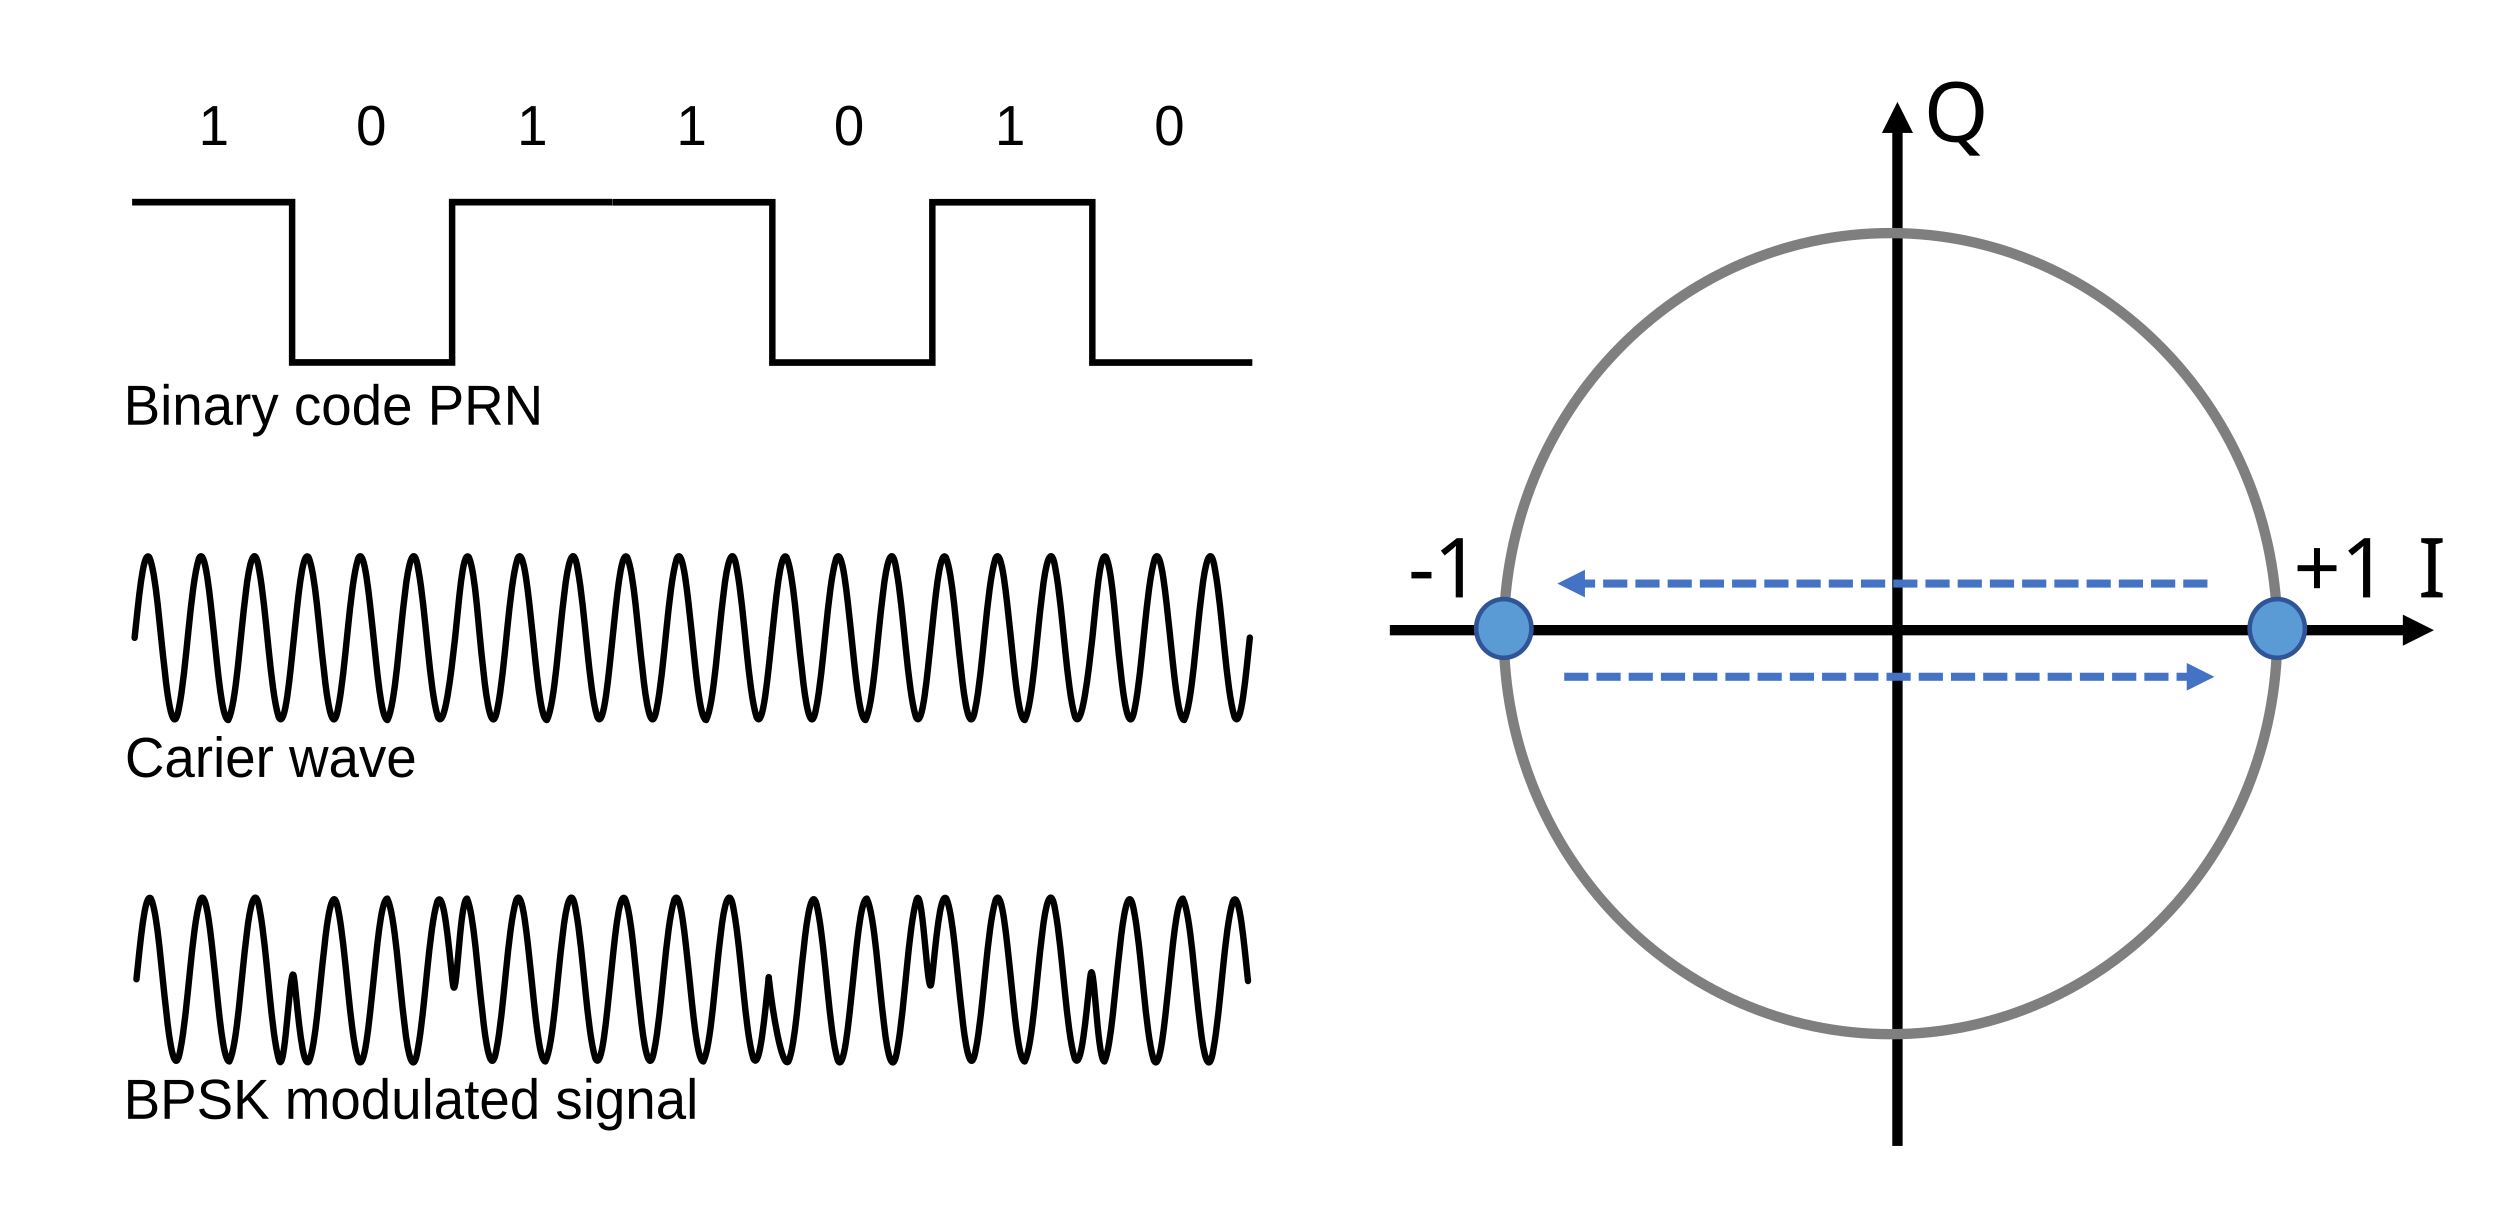
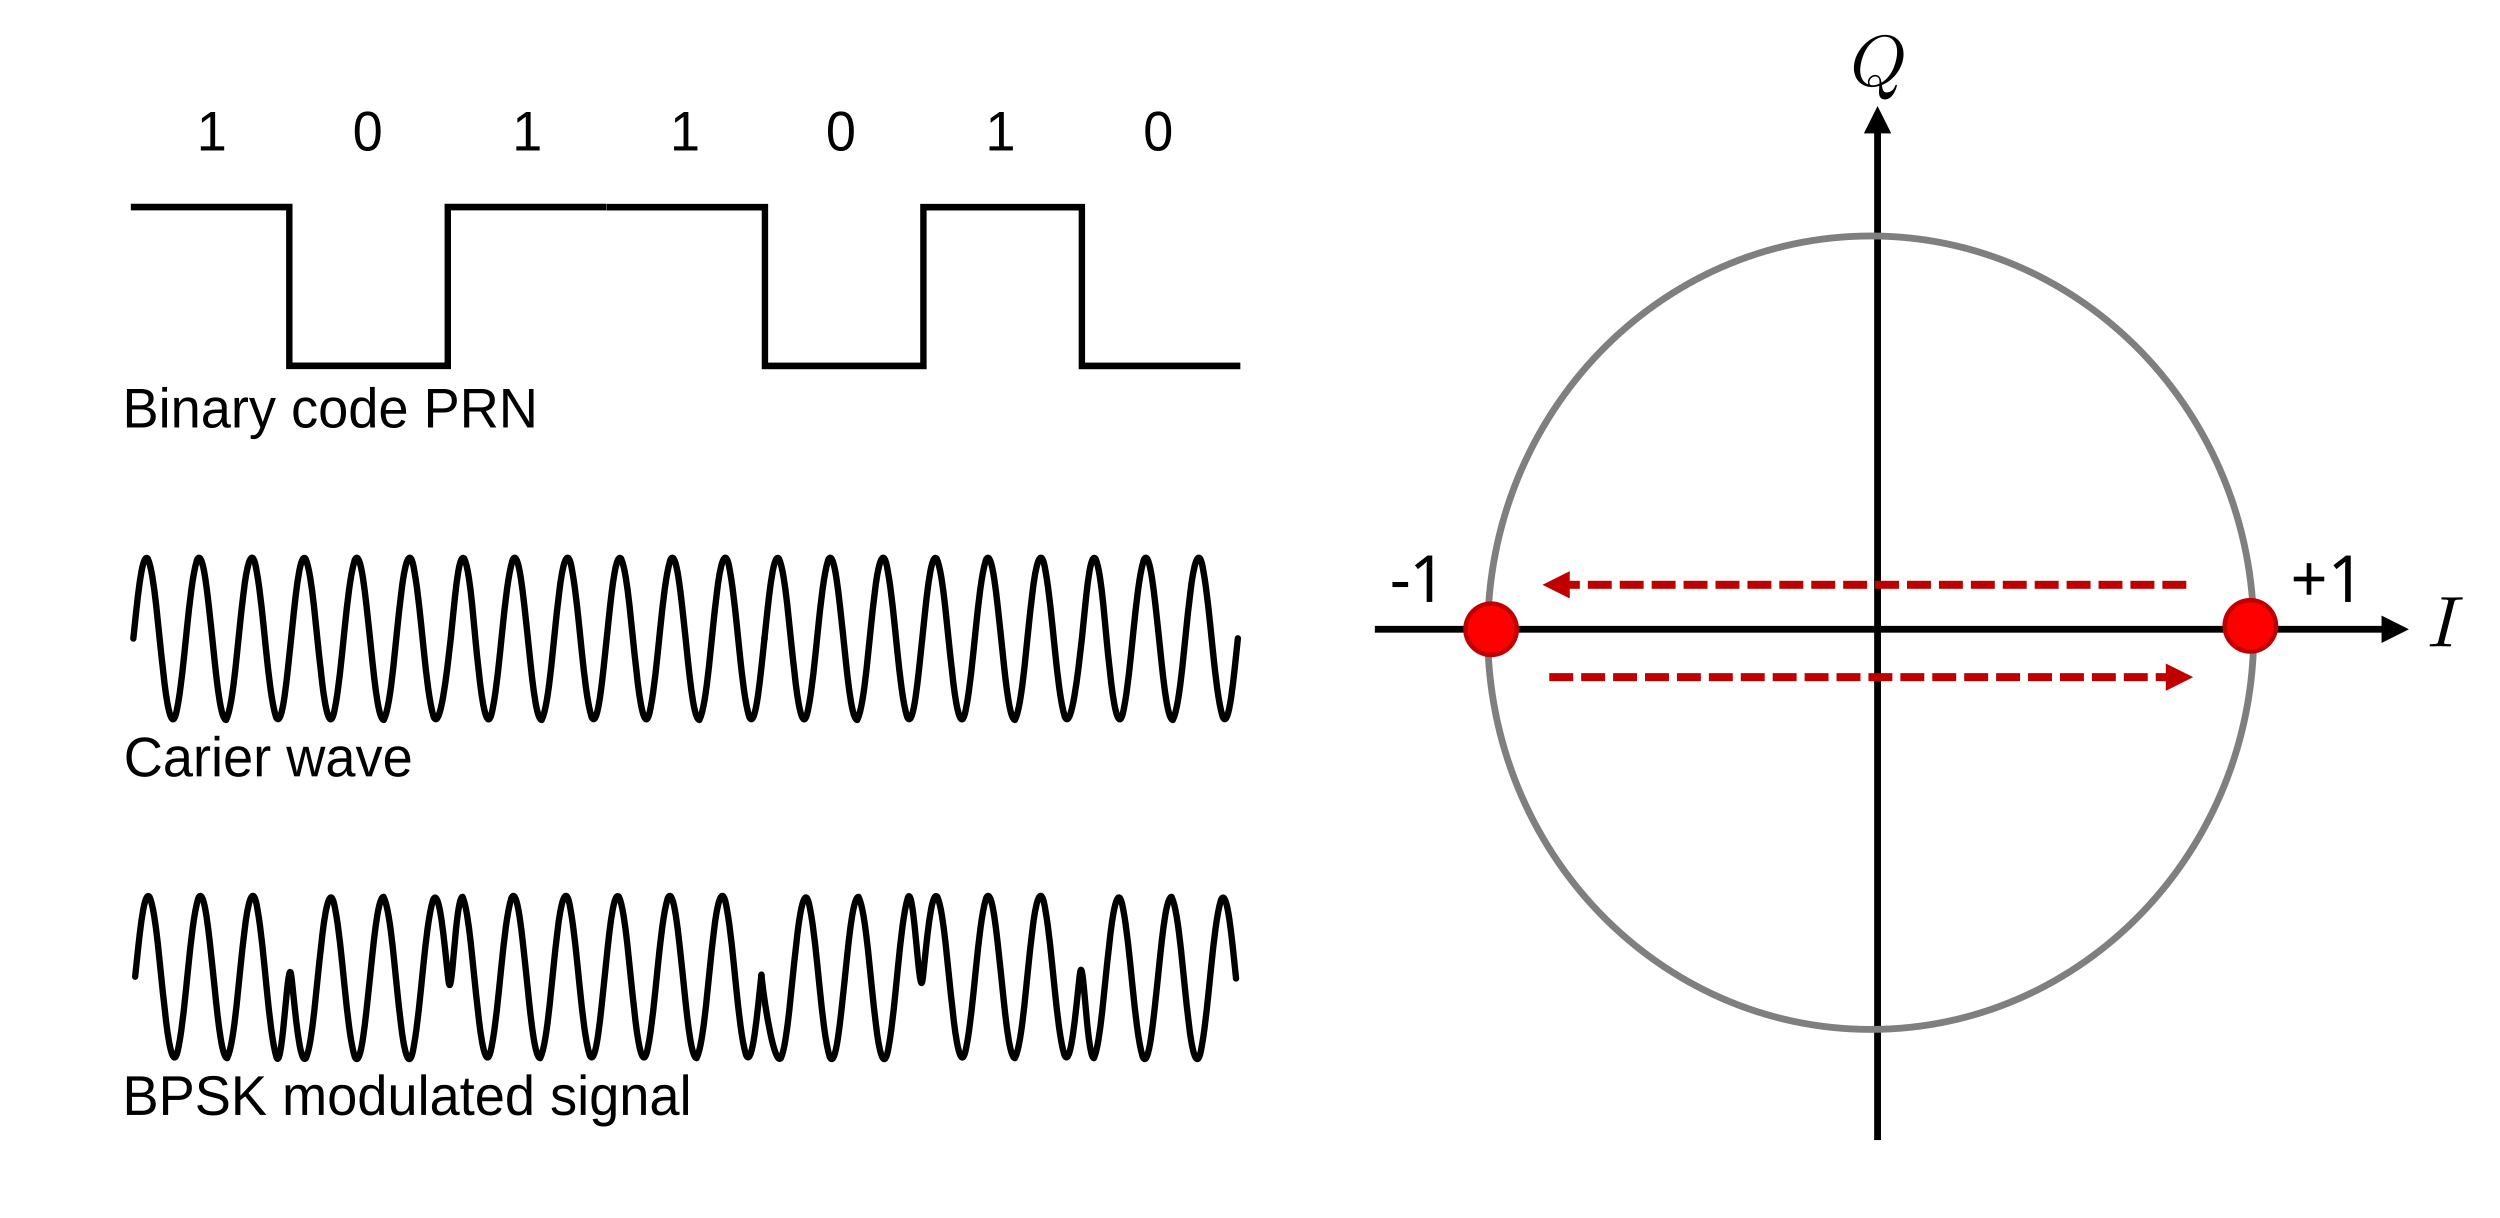
- <svg xmlns="http://www.w3.org/2000/svg" width="724" height="354" overflow="hidden">
+ <svg xmlns="http://www.w3.org/2000/svg" width="731" height="356" overflow="hidden">
  <defs>
    <clipPath id="clip0">
-       <rect x="224" y="21" width="724" height="354" />
+       <rect x="224" y="19" width="731" height="356" />
    </clipPath>
    <clipPath id="clip1">
      <rect x="225" y="21" width="397" height="354" />
    </clipPath>
    <clipPath id="clip2">
      <rect x="225" y="21" width="397" height="354" />
    </clipPath>
    <clipPath id="clip3">
      <rect x="225" y="21" width="397" height="354" />
    </clipPath>
  </defs>
-   <g clip-path="url(#clip0)" transform="translate(-224 -21)">
-     <path d="M1.5-5.20833e-07 1.5 294.862-1.5 294.862-1.5 5.20833e-07ZM4.5 293.362 0 302.362-4.5 293.362Z" transform="matrix(6.12323e-17 1 1 -6.12323e-17 626.5 203.5)" />
-     <path d="M1.5-5.20833e-07 1.5 294.862-1.5 294.862-1.5 5.20833e-07ZM4.5 293.362 0 302.362-4.5 293.362Z" transform="matrix(1 0 0 -1 773.5 352.862)" />
-     <path d="M659.5 204.5C659.5 140.435 709.644 88.5 771.5 88.5 833.356 88.5 883.5 140.435 883.5 204.5 883.5 268.565 833.356 320.5 771.5 320.5 709.644 320.5 659.5 268.565 659.5 204.5Z" stroke="#7F7F7F" stroke-width="3" stroke-miterlimit="8" fill="none" fill-rule="evenodd" />
-     <path d="M875.5 203C875.5 198.306 879.082 194.5 883.5 194.5 887.918 194.5 891.5 198.306 891.5 203 891.5 207.694 887.918 211.5 883.5 211.5 879.082 211.5 875.5 207.694 875.5 203Z" stroke="#2F5597" stroke-width="1.333" stroke-miterlimit="8" fill="#5B9BD5" fill-rule="evenodd" />
-     <path d="M651.5 203C651.5 198.306 655.082 194.5 659.5 194.5 663.918 194.5 667.5 198.306 667.5 203 667.5 207.694 663.918 211.5 659.5 211.5 655.082 211.5 651.5 207.694 651.5 203Z" stroke="#2F5597" stroke-width="1.333" stroke-miterlimit="8" fill="#5B9BD5" fill-rule="evenodd" />
-     <text font-family="Calibri,Calibri_MSFontService,sans-serif" font-weight="400" font-size="24" transform="translate(888.162 194)">+1<tspan font-size="24" x="-256.37" y="0">-</tspan>
-       <tspan font-size="24" x="-249.037" y="0">1</tspan>
-       <tspan font-size="24" x="36.076" y="0">I</tspan>
-       <tspan font-size="24" x="-107.033" y="-132">Q</tspan>
+   <g clip-path="url(#clip0)" transform="translate(-224 -19)">
+     <path d="M1-3.47222e-07 1 295.695-1 295.695-1 3.47222e-07ZM4 294.362 0 302.362-4 294.362Z" transform="matrix(6.12323e-17 1 1 -6.12323e-17 626 203)" />
+     <path d="M1-3.47222e-07 1 295.695-1 295.695-1 3.47222e-07ZM4 294.362 0 302.362-4 294.362Z" transform="matrix(1 0 0 -1 773 352.362)" />
+     <path d="M659 204C659 139.935 709.144 88 771 88 832.856 88 883 139.935 883 204 883 268.065 832.856 320 771 320 709.144 320 659 268.065 659 204Z" stroke="#7F7F7F" stroke-width="2" stroke-miterlimit="8" fill="none" fill-rule="evenodd" />
+     <path d="M874.5 202C874.5 197.858 877.858 194.5 882 194.5 886.142 194.5 889.5 197.858 889.5 202 889.5 206.142 886.142 209.5 882 209.5 877.858 209.5 874.5 206.142 874.5 202Z" stroke="#C00000" stroke-width="1.333" stroke-miterlimit="8" fill="#FF0000" fill-rule="evenodd" />
+     <path d="M652.5 203C652.5 198.858 655.858 195.5 660 195.5 664.142 195.5 667.5 198.858 667.5 203 667.5 207.142 664.142 210.5 660 210.5 655.858 210.5 652.5 207.142 652.5 203Z" stroke="#C00000" stroke-width="1.333" stroke-miterlimit="8" fill="#FF0000" fill-rule="evenodd" />
+     <text font-family="Calibri,Calibri_MSFontService,sans-serif" font-weight="400" font-size="19" transform="translate(893.739 195)">+1<tspan font-size="19" x="-263.36" y="0">-</tspan>
+       <tspan font-size="19" x="-257.694" y="0">1</tspan>
+       <tspan font-family="Cambria Math,Cambria Math_MSFontService,sans-serif" font-size="21" x="39.959" y="13">𝐼</tspan>
+       <tspan font-family="Cambria Math,Cambria Math_MSFontService,sans-serif" font-size="21" x="-128.697" y="-151">𝑄</tspan>
    </text>
-     <path d="M677 215.833 684 215.833 684 218.167 677 218.167ZM686.333 215.833 693.333 215.833 693.333 218.167 686.333 218.167ZM695.667 215.833 702.667 215.833 702.667 218.167 695.667 218.167ZM705 215.833 712 215.833 712 218.167 705 218.167ZM714.333 215.833 721.333 215.833 721.333 218.167 714.333 218.167ZM723.667 215.833 730.667 215.833 730.667 218.167 723.667 218.167ZM733 215.833 740 215.833 740 218.167 733 218.167ZM742.333 215.833 749.333 215.833 749.333 218.167 742.333 218.167ZM751.667 215.833 758.667 215.833 758.667 218.167 751.667 218.167ZM761 215.833 768 215.833 768 218.167 761 218.167ZM770.333 215.833 777.333 215.833 777.333 218.167 770.333 218.167ZM779.667 215.833 786.667 215.833 786.667 218.167 779.667 218.167ZM789 215.833 796 215.833 796 218.167 789 218.167ZM798.333 215.833 805.333 215.833 805.333 218.167 798.333 218.167ZM807.667 215.833 814.667 215.833 814.667 218.167 807.667 218.167ZM817 215.833 824 215.833 824 218.167 817 218.167ZM826.333 215.833 833.333 215.833 833.333 218.167 826.333 218.167ZM835.667 215.833 842.667 215.833 842.667 218.167 835.667 218.167ZM845 215.833 852 215.833 852 218.167 845 218.167ZM854.333 215.833 858.611 215.833 858.611 218.167 854.333 218.167ZM857.277 213 865.277 217 857.277 221Z" fill="#4472C4" />
-     <path d="M6.50554e-07-1.167 7-1.167 7 1.167-6.50554e-07 1.167ZM9.333-1.167 16.333-1.167 16.333 1.167 9.333 1.167ZM18.667-1.167 25.667-1.167 25.667 1.167 18.667 1.167ZM28-1.167 35-1.167 35 1.167 28 1.167ZM37.333-1.167 44.333-1.167 44.333 1.167 37.333 1.167ZM46.667-1.167 53.667-1.167 53.667 1.167 46.667 1.167ZM56-1.167 63-1.167 63 1.167 56 1.167ZM65.333-1.167 72.333-1.167 72.333 1.167 65.333 1.167ZM74.667-1.167 81.667-1.167 81.667 1.167 74.667 1.167ZM84-1.167 91-1.167 91 1.167 84 1.167ZM93.333-1.167 100.333-1.167 100.333 1.167 93.333 1.167ZM102.667-1.167 109.667-1.167 109.667 1.167 102.667 1.167ZM112-1.167 119-1.167 119 1.167 112 1.167ZM121.333-1.167 128.333-1.167 128.333 1.167 121.333 1.167ZM130.667-1.167 137.667-1.167 137.667 1.167 130.667 1.167ZM140-1.167 147-1.167 147 1.167 140 1.167ZM149.333-1.167 156.333-1.167 156.333 1.167 149.333 1.167ZM158.667-1.167 165.667-1.167 165.667 1.167 158.667 1.167ZM168-1.167 175-1.167 175 1.167 168 1.167ZM177.333-1.167 181.611-1.167 181.611 1.167 177.333 1.167ZM180.277-4 188.277 0 180.277 4Z" fill="#4472C4" transform="matrix(-1 0 0 1 863.277 190)" />
+     <path d="M677 215.833 684 215.833 684 218.167 677 218.167ZM686.333 215.833 693.333 215.833 693.333 218.167 686.333 218.167ZM695.667 215.833 702.667 215.833 702.667 218.167 695.667 218.167ZM705 215.833 712 215.833 712 218.167 705 218.167ZM714.333 215.833 721.333 215.833 721.333 218.167 714.333 218.167ZM723.667 215.833 730.667 215.833 730.667 218.167 723.667 218.167ZM733 215.833 740 215.833 740 218.167 733 218.167ZM742.333 215.833 749.333 215.833 749.333 218.167 742.333 218.167ZM751.667 215.833 758.667 215.833 758.667 218.167 751.667 218.167ZM761 215.833 768 215.833 768 218.167 761 218.167ZM770.333 215.833 777.333 215.833 777.333 218.167 770.333 218.167ZM779.667 215.833 786.667 215.833 786.667 218.167 779.667 218.167ZM789 215.833 796 215.833 796 218.167 789 218.167ZM798.333 215.833 805.333 215.833 805.333 218.167 798.333 218.167ZM807.667 215.833 814.667 215.833 814.667 218.167 807.667 218.167ZM817 215.833 824 215.833 824 218.167 817 218.167ZM826.333 215.833 833.333 215.833 833.333 218.167 826.333 218.167ZM835.667 215.833 842.667 215.833 842.667 218.167 835.667 218.167ZM845 215.833 852 215.833 852 218.167 845 218.167ZM854.333 215.833 858.611 215.833 858.611 218.167 854.333 218.167ZM857.277 213 865.277 217 857.277 221Z" fill="#C00000" />
+     <path d="M6.50554e-07-1.167 7-1.167 7 1.167-6.50554e-07 1.167ZM9.333-1.167 16.333-1.167 16.333 1.167 9.333 1.167ZM18.667-1.167 25.667-1.167 25.667 1.167 18.667 1.167ZM28-1.167 35-1.167 35 1.167 28 1.167ZM37.333-1.167 44.333-1.167 44.333 1.167 37.333 1.167ZM46.667-1.167 53.667-1.167 53.667 1.167 46.667 1.167ZM56-1.167 63-1.167 63 1.167 56 1.167ZM65.333-1.167 72.333-1.167 72.333 1.167 65.333 1.167ZM74.667-1.167 81.667-1.167 81.667 1.167 74.667 1.167ZM84-1.167 91-1.167 91 1.167 84 1.167ZM93.333-1.167 100.333-1.167 100.333 1.167 93.333 1.167ZM102.667-1.167 109.667-1.167 109.667 1.167 102.667 1.167ZM112-1.167 119-1.167 119 1.167 112 1.167ZM121.333-1.167 128.333-1.167 128.333 1.167 121.333 1.167ZM130.667-1.167 137.667-1.167 137.667 1.167 130.667 1.167ZM140-1.167 147-1.167 147 1.167 140 1.167ZM149.333-1.167 156.333-1.167 156.333 1.167 149.333 1.167ZM158.667-1.167 165.667-1.167 165.667 1.167 158.667 1.167ZM168-1.167 175-1.167 175 1.167 168 1.167ZM177.333-1.167 181.611-1.167 181.611 1.167 177.333 1.167ZM180.277-4 188.277 0 180.277 4Z" fill="#C00000" transform="matrix(-1 0 0 1 863.277 190)" />
    <g clip-path="url(#clip1)">
      <g clip-path="url(#clip2)">
        <g clip-path="url(#clip3)">
          <text font-family="Arial,Arial_MSFontService,sans-serif" font-weight="400" font-size="21" transform="matrix(0.754188 0 0 0.779117 260.181 246)">Carier wave<tspan font-size="21" x="-0.485" y="-130.917">Binary code PRN</tspan>
          </text>
-           <path d="M117.588 129.907 163.923 129.907 163.923 174.839 210.259 174.839 210.259 129.907 256.594 129.907" stroke="#000000" stroke-width="1.872" fill="none" fill-rule="evenodd" transform="matrix(1 0 0 1.03305 144.672 -54.6548)" />
-           <path d="M256.662 129.937 302.997 129.937 302.997 174.868 349.333 174.868 349.333 129.937 395.668 129.937 395.668 174.868 442.003 174.868" stroke="#000000" stroke-width="1.872" fill="none" fill-rule="evenodd" transform="matrix(1 0 0 1.03305 144.672 -54.6548)" />
-           <path d="M210.616 257.698C209.459 247.482 208.083 231.336 206.184 235.539 203.786 243.115 202.696 265.614 200.58 276.839 199.327 284.663 197.729 278.877 196.764 270.294 195.141 258.086 193.977 238.832 191.73 234.644 189.911 234.792 188.716 248.726 187.577 259.129 186.449 269.168 185.116 283.798 183.291 279.857 180.823 272.093 179.746 248.45 177.503 237.689 176.05 229.961 174.424 239.241 173.449 248.745 172.058 259.792 170.981 276.138 169.035 280.251 167.221 282.418 165.957 267.744 164.852 257.698M164.852 257.698C163.718 247.482 162.342 284.321 160.444 280.118 158.045 272.541 156.956 249.281 154.839 238.056 153.586 230.231 151.989 236.018 151.023 244.6 149.4 256.808 148.237 276.063 145.99 280.251 144.17 280.103 142.976 266.169 141.837 255.765 140.708 245.727 139.376 231.096 137.55 235.037 135.083 242.801 134.005 266.445 131.762 277.206 130.309 284.933 128.684 275.654 127.709 266.15 126.317 255.102 125.241 238.757 123.295 234.644 121.48 232.476 120.217 247.15 119.088 257.197M302.214 256.658C301.056 266.873 299.611 283.559 297.712 279.356 295.314 271.779 294.224 249.281 292.108 238.056 290.855 230.231 289.257 236.018 288.292 244.6 286.669 256.808 285.505 276.063 283.258 280.251 281.438 280.103 280.244 266.169 279.105 255.765 277.977 245.727 276.644 231.096 274.819 235.037 272.351 242.801 271.274 266.445 269.031 277.206 267.578 284.933 265.952 275.654 264.977 266.15 263.586 255.102 262.509 238.757 260.563 234.644 258.749 232.476 257.485 247.15 256.38 257.197 255.246 267.412 253.87 283.559 251.972 279.356 249.573 271.779 248.484 249.281 246.367 238.056 245.114 230.231 243.517 236.018 242.551 244.6 240.928 256.808 239.765 276.063 237.517 280.251 235.698 280.103 234.504 266.169 233.364 255.765 232.236 245.727 230.904 231.096 229.078 235.037 226.611 242.801 225.533 266.445 223.29 277.206 221.837 284.933 220.212 275.654 219.236 266.15 217.845 255.102 216.768 238.757 214.822 234.644 212.627 234.762 211.744 267.744 210.616 257.698" stroke="#000000" stroke-width="1.856" stroke-linecap="round" stroke-linejoin="round" fill="none" transform="matrix(1 0 0 1.03305 144.428 38.8618)" />
-           <path d="M440.991 257.698C439.857 247.482 438.481 231.336 436.582 235.539 434.184 243.115 433.094 265.614 430.978 276.839 429.725 284.663 428.128 278.877 427.162 270.294 425.539 258.086 424.376 238.832 422.128 234.644 420.309 234.792 419.114 248.726 417.975 259.129 416.847 269.168 415.515 283.798 413.689 279.857 411.222 272.093 410.144 248.45 407.901 237.689 406.448 229.961 404.823 239.241 403.847 248.745 402.456 259.792 401.379 276.138 399.433 280.251 397.238 280.133 396.355 247.15 395.227 257.197M395.227 257.197C394.07 267.412 392.694 283.559 390.795 279.356 388.397 271.779 387.307 249.281 385.191 238.056 383.938 230.231 382.34 236.018 381.375 244.6 379.752 256.808 378.588 276.063 376.341 280.251 374.522 280.103 373.327 266.169 372.188 255.765 371.06 245.727 369.727 231.096 367.902 235.037 365.434 242.801 364.357 266.445 362.114 277.206 360.661 284.933 359.035 275.654 358.06 266.15 356.669 255.102 355.592 238.757 353.646 234.644 351.832 232.476 350.568 247.15 349.463 257.197M349.463 257.197C348.329 267.412 346.953 230.574 345.055 234.777 342.656 242.353 341.567 265.614 339.45 276.839 338.197 284.663 336.6 278.877 335.634 270.294 334.011 258.086 332.848 238.832 330.601 234.644 328.781 234.792 327.587 248.726 326.447 259.129 325.319 269.168 323.987 283.798 322.161 279.857 319.694 272.093 318.616 248.45 316.373 237.689 314.92 229.961 313.295 239.241 312.32 248.745 310.928 259.792 309.851 276.138 307.905 280.251 306.091 282.418 303.342 266.97 302.214 256.924" stroke="#000000" stroke-width="1.856" stroke-linecap="round" stroke-linejoin="round" fill="none" transform="matrix(1 0 0 1.03305 144.428 38.8618)" />
+           <path d="M117.588 129.907 163.924 129.907 163.924 174.839 210.259 174.839 210.259 129.907 256.594 129.907" stroke="#000000" stroke-width="1.872" fill="none" fill-rule="evenodd" transform="matrix(1 0 0 1.03305 144.672 -54.6548)" />
+           <path d="M256.662 129.937 302.997 129.937 302.997 174.868 349.332 174.868 349.332 129.937 395.668 129.937 395.668 174.868 442.003 174.868" stroke="#000000" stroke-width="1.872" fill="none" fill-rule="evenodd" transform="matrix(1 0 0 1.03305 144.672 -54.6548)" />
+           <path d="M210.616 257.698C209.458 247.482 208.083 231.336 206.184 235.538 203.786 243.116 202.696 265.614 200.58 276.839 199.327 284.663 197.729 278.877 196.764 270.294 195.141 258.086 193.977 238.832 191.73 234.644 189.911 234.792 188.717 248.726 187.577 259.129 186.449 269.167 185.116 283.799 183.291 279.857 180.823 272.093 179.746 248.45 177.503 237.688 176.05 229.962 174.424 239.24 173.449 248.745 172.058 259.792 170.981 276.138 169.035 280.251 167.221 282.419 165.958 267.744 164.852 257.698M164.852 257.698C163.718 247.482 162.342 284.321 160.444 280.118 158.045 272.541 156.956 249.281 154.839 238.056 153.587 230.232 151.988 236.018 151.023 244.6 149.4 256.808 148.236 276.063 145.99 280.251 144.17 280.103 142.976 266.169 141.836 255.766 140.708 245.727 139.376 231.096 137.55 235.037 135.083 242.801 134.005 266.445 131.763 277.206 130.309 284.933 128.684 275.653 127.709 266.15 126.317 255.103 125.24 238.757 123.295 234.644 121.48 232.476 120.217 247.15 119.089 257.197M302.214 256.658C301.056 266.873 299.611 283.559 297.712 279.356 295.314 271.779 294.224 249.281 292.108 238.056 290.855 230.232 289.257 236.018 288.291 244.6 286.668 256.808 285.505 276.063 283.258 280.251 281.439 280.103 280.244 266.169 279.105 255.766 277.977 245.727 276.644 231.096 274.819 235.037 272.352 242.801 271.274 266.445 269.031 277.206 267.578 284.933 265.952 275.653 264.977 266.15 263.586 255.103 262.509 238.757 260.563 234.644 258.748 232.476 257.485 247.15 256.38 257.197 255.246 267.412 253.87 283.559 251.971 279.356 249.574 271.779 248.484 249.281 246.367 238.056 245.114 230.232 243.517 236.018 242.551 244.6 240.928 256.808 239.765 276.063 237.517 280.251 235.698 280.103 234.503 266.169 233.365 255.766 232.236 245.727 230.904 231.096 229.078 235.037 226.611 242.801 225.533 266.445 223.29 277.206 221.837 284.933 220.212 275.653 219.236 266.15 217.845 255.103 216.769 238.757 214.822 234.644 212.627 234.761 211.744 267.744 210.616 257.698" stroke="#000000" stroke-width="1.856" stroke-linecap="round" stroke-linejoin="round" fill="none" transform="matrix(1 0 0 1.03305 144.428 38.8618)" />
+           <path d="M440.991 257.698C439.857 247.482 438.481 231.336 436.583 235.538 434.184 243.116 433.095 265.614 430.978 276.839 429.725 284.663 428.128 278.877 427.161 270.294 425.539 258.086 424.376 238.832 422.128 234.644 420.309 234.792 419.114 248.726 417.975 259.129 416.847 269.167 415.515 283.799 413.689 279.857 411.222 272.093 410.144 248.45 407.901 237.688 406.448 229.962 404.822 239.24 403.847 248.745 402.456 259.792 401.38 276.138 399.433 280.251 397.238 280.133 396.355 247.15 395.227 257.197M395.227 257.197C394.069 267.412 392.694 283.559 390.795 279.356 388.397 271.779 387.307 249.281 385.191 238.056 383.938 230.232 382.34 236.018 381.375 244.6 379.752 256.808 378.588 276.063 376.341 280.251 374.521 280.103 373.328 266.169 372.188 255.766 371.06 245.727 369.727 231.096 367.902 235.037 365.434 242.801 364.356 266.445 362.114 277.206 360.661 284.933 359.036 275.653 358.061 266.15 356.669 255.103 355.592 238.757 353.646 234.644 351.832 232.476 350.568 247.15 349.464 257.197M349.464 257.197C348.329 267.412 346.953 230.573 345.055 234.776 342.656 242.353 341.566 265.614 339.45 276.839 338.197 284.663 336.599 278.877 335.634 270.294 334.011 258.086 332.848 238.832 330.601 234.644 328.781 234.792 327.587 248.726 326.447 259.129 325.319 269.167 323.987 283.799 322.161 279.857 319.693 272.093 318.617 248.45 316.374 237.688 314.92 229.962 313.295 239.24 312.32 248.745 310.928 259.792 309.851 276.138 307.906 280.251 306.091 282.419 303.342 266.97 302.214 256.924" stroke="#000000" stroke-width="1.856" stroke-linecap="round" stroke-linejoin="round" fill="none" transform="matrix(1 0 0 1.03305 144.428 38.8618)" />
          <text font-family="Arial,Arial_MSFontService,sans-serif" font-weight="400" font-size="21" transform="matrix(0.754188 0 0 0.779117 259.815 345)">BPSK modulated signal</text>
-           <path d="M302.692 346.979C301.525 357.193 300.138 373.337 298.224 369.135 295.806 361.56 294.708 339.065 292.574 327.842 291.311 320.018 289.7 325.804 288.726 334.385 287.09 346.591 285.917 365.843 283.652 370.03 281.817 369.882 280.613 355.95 279.465 345.548 278.327 335.512 276.984 320.883 275.143 324.823 272.656 332.586 271.569 356.226 269.308 366.985 267.843 374.711 266.204 365.433 265.221 355.931 263.818 344.885 262.733 328.542 260.771 324.43 258.941 322.263 257.668 336.934 256.554 346.979 255.41 357.193 254.023 373.337 252.109 369.135 249.691 361.56 248.592 339.065 246.459 327.842 245.196 320.018 243.585 325.804 242.611 334.385 240.975 346.591 239.802 365.843 237.536 370.03 235.702 369.882 234.498 355.95 233.349 345.548 232.212 335.512 230.868 320.883 229.028 324.823 226.54 332.586 225.454 356.226 223.193 366.985 221.728 374.711 220.089 365.433 219.106 355.931 217.703 344.885 216.887 328.542 214.925 324.43 213.096 322.263 212.091 336.934 210.954 346.979 209.787 357.193 207.861 373.337 205.947 369.135 203.529 361.56 202.43 339.065 200.296 327.842 199.033 320.018 197.423 325.804 196.449 334.385 194.813 346.591 193.64 365.843 191.374 370.03 189.54 369.882 188.336 355.95 187.187 345.548 186.05 335.512 184.706 320.883 182.866 324.823 180.378 332.586 179.292 356.226 177.031 366.985 175.566 374.711 173.927 365.433 172.943 355.931 171.541 344.885 170.455 328.542 168.493 324.43 166.664 322.263 165.39 336.934 164.276 346.979 163.133 357.193 161.745 373.337 159.831 369.135 157.413 361.56 156.315 339.065 154.181 327.842 152.918 320.018 151.307 325.804 150.334 334.385 148.698 346.591 147.524 365.843 145.259 370.03 143.424 369.882 142.22 355.95 141.072 345.548 139.934 335.512 138.591 320.883 136.75 324.823 134.263 332.586 133.176 356.226 130.915 366.985 129.45 374.711 127.811 365.433 126.828 355.931 125.425 344.885 124.34 328.542 122.378 324.43 120.549 322.263 119.275 336.934 118.137 346.979" stroke="#000000" stroke-width="1.864" stroke-linecap="round" stroke-linejoin="round" fill="none" transform="matrix(1 0 0 1.03305 144.846 -152.767)" />
-           <path d="M441.105 346.979C439.962 357.193 438.575 373.337 436.661 369.135 434.243 361.56 433.144 339.065 431.01 327.842 429.747 320.018 428.136 325.804 427.163 334.385 425.527 346.591 424.354 365.843 422.088 370.03 420.254 369.882 419.049 355.95 417.901 345.548 416.763 335.512 415.42 320.883 413.579 324.823 411.092 332.586 410.006 356.226 407.744 366.985 406.279 374.711 404.641 365.433 403.657 355.931 402.254 344.885 401.438 328.542 399.476 324.43 397.647 322.263 396.643 336.934 395.505 346.979 394.338 357.193 392.412 373.337 390.498 369.135 388.08 361.56 386.982 339.065 384.848 327.842 383.585 320.018 381.974 325.804 381.001 334.385 379.364 346.591 378.191 365.843 375.926 370.03 374.091 369.882 372.887 355.95 371.739 345.548 370.601 335.512 369.258 320.883 367.417 324.823 364.93 332.586 363.843 356.226 361.582 366.985 360.117 374.711 358.478 365.433 357.495 355.931 356.092 344.885 355.007 328.542 353.045 324.43 351.216 322.263 349.942 336.934 348.828 346.979 347.684 357.193 346.297 373.337 344.383 369.135 341.965 361.56 340.866 339.065 338.733 327.842 337.47 320.018 335.859 325.804 334.885 334.385 333.249 346.591 332.076 365.843 329.811 370.03 327.976 369.882 326.772 355.95 325.623 345.548 324.486 335.512 323.143 320.883 321.302 324.823 318.814 332.586 317.728 356.226 315.467 366.985 314.002 374.711 312.363 365.433 311.38 355.931 309.977 344.885 308.892 328.542 306.93 324.43 305.1 322.263 303.826 336.934 302.689 346.979" stroke="#000000" stroke-width="1.864" stroke-linecap="round" stroke-linejoin="round" fill="none" transform="matrix(1 0 0 1.03305 144.846 -152.767)" />
+           <path d="M302.693 346.979C301.525 357.193 300.138 373.337 298.224 369.135 295.806 361.56 294.708 339.065 292.574 327.842 291.311 320.019 289.7 325.804 288.727 334.385 287.09 346.591 285.917 365.843 283.652 370.029 281.817 369.882 280.613 355.95 279.464 345.548 278.327 335.512 276.984 320.883 275.143 324.823 272.656 332.586 271.569 356.226 269.308 366.986 267.843 374.711 266.204 365.433 265.221 355.931 263.818 344.886 262.733 328.542 260.771 324.43 258.941 322.263 257.668 336.934 256.554 346.979 255.41 357.193 254.023 373.337 252.109 369.135 249.691 361.56 248.592 339.065 246.459 327.842 245.196 320.019 243.585 325.804 242.611 334.385 240.975 346.591 239.802 365.843 237.537 370.029 235.702 369.882 234.498 355.95 233.35 345.548 232.212 335.512 230.868 320.883 229.028 324.823 226.54 332.586 225.454 356.226 223.193 366.986 221.727 374.711 220.089 365.433 219.106 355.931 217.703 344.886 216.887 328.542 214.925 324.43 213.096 322.263 212.091 336.934 210.954 346.979 209.786 357.193 207.861 373.337 205.947 369.135 203.529 361.56 202.43 339.065 200.296 327.842 199.033 320.019 197.422 325.804 196.449 334.385 194.813 346.591 193.64 365.843 191.374 370.029 189.539 369.882 188.336 355.95 187.187 345.548 186.05 335.512 184.706 320.883 182.866 324.823 180.378 332.586 179.292 356.226 177.031 366.986 175.565 374.711 173.926 365.433 172.944 355.931 171.541 344.886 170.456 328.542 168.493 324.43 166.664 322.263 165.39 336.934 164.276 346.979 163.132 357.193 161.745 373.337 159.831 369.135 157.413 361.56 156.314 339.065 154.181 327.842 152.918 320.019 151.307 325.804 150.334 334.385 148.697 346.591 147.524 365.843 145.259 370.029 143.425 369.882 142.22 355.95 141.072 345.548 139.934 335.512 138.591 320.883 136.75 324.823 134.263 332.586 133.176 356.226 130.915 366.986 129.45 374.711 127.811 365.433 126.828 355.931 125.425 344.886 124.34 328.542 122.378 324.43 120.549 322.263 119.275 336.934 118.138 346.979" stroke="#000000" stroke-width="1.864" stroke-linecap="round" stroke-linejoin="round" fill="none" transform="matrix(1 0 0 1.03305 144.846 -152.767)" />
+           <path d="M441.105 346.979C439.962 357.193 438.575 373.337 436.66 369.135 434.243 361.56 433.144 339.065 431.01 327.842 429.747 320.019 428.137 325.804 427.163 334.385 425.526 346.591 424.354 365.843 422.088 370.029 420.254 369.882 419.049 355.95 417.901 345.548 416.763 335.512 415.42 320.883 413.579 324.823 411.092 332.586 410.005 356.226 407.744 366.986 406.28 374.711 404.641 365.433 403.657 355.931 402.254 344.886 401.438 328.542 399.477 324.43 397.647 322.263 396.643 336.934 395.505 346.979 394.338 357.193 392.412 373.337 390.498 369.135 388.08 361.56 386.982 339.065 384.848 327.842 383.585 320.019 381.974 325.804 381.001 334.385 379.364 346.591 378.191 365.843 375.926 370.029 374.092 369.882 372.887 355.95 371.738 345.548 370.601 335.512 369.258 320.883 367.417 324.823 364.93 332.586 363.844 356.226 361.582 366.986 360.117 374.711 358.478 365.433 357.495 355.931 356.092 344.886 355.007 328.542 353.045 324.43 351.216 322.263 349.942 336.934 348.828 346.979 347.684 357.193 346.297 373.337 344.383 369.135 341.965 361.56 340.867 339.065 338.733 327.842 337.47 320.019 335.859 325.804 334.885 334.385 333.249 346.591 332.076 365.843 329.811 370.029 327.976 369.882 326.772 355.95 325.624 345.548 324.486 335.512 323.142 320.883 321.302 324.823 318.814 332.586 317.728 356.226 315.467 366.986 314.002 374.711 312.363 365.433 311.38 355.931 309.977 344.886 308.891 328.542 306.93 324.43 305.1 322.263 303.826 336.934 302.689 346.979" stroke="#000000" stroke-width="1.864" stroke-linecap="round" stroke-linejoin="round" fill="none" transform="matrix(1 0 0 1.03305 144.846 -152.767)" />
          <text font-family="Arial,Arial_MSFontService,sans-serif" font-weight="400" font-size="21" transform="matrix(0.754188 0 0 0.779117 327.109 63)">0<tspan font-size="21" x="245.332" y="0">1</tspan>
            <tspan font-size="21" x="183.469" y="0">0</tspan>
            <tspan font-size="21" x="61.863" y="0">1</tspan>
            <tspan font-size="21" x="-60.449" y="0">1</tspan>
            <tspan font-size="21" x="306.488" y="0">0</tspan>
            <tspan font-size="21" x="123.019" y="0">1</tspan>
          </text>
        </g>
      </g>
    </g>
  </g>
</svg>
